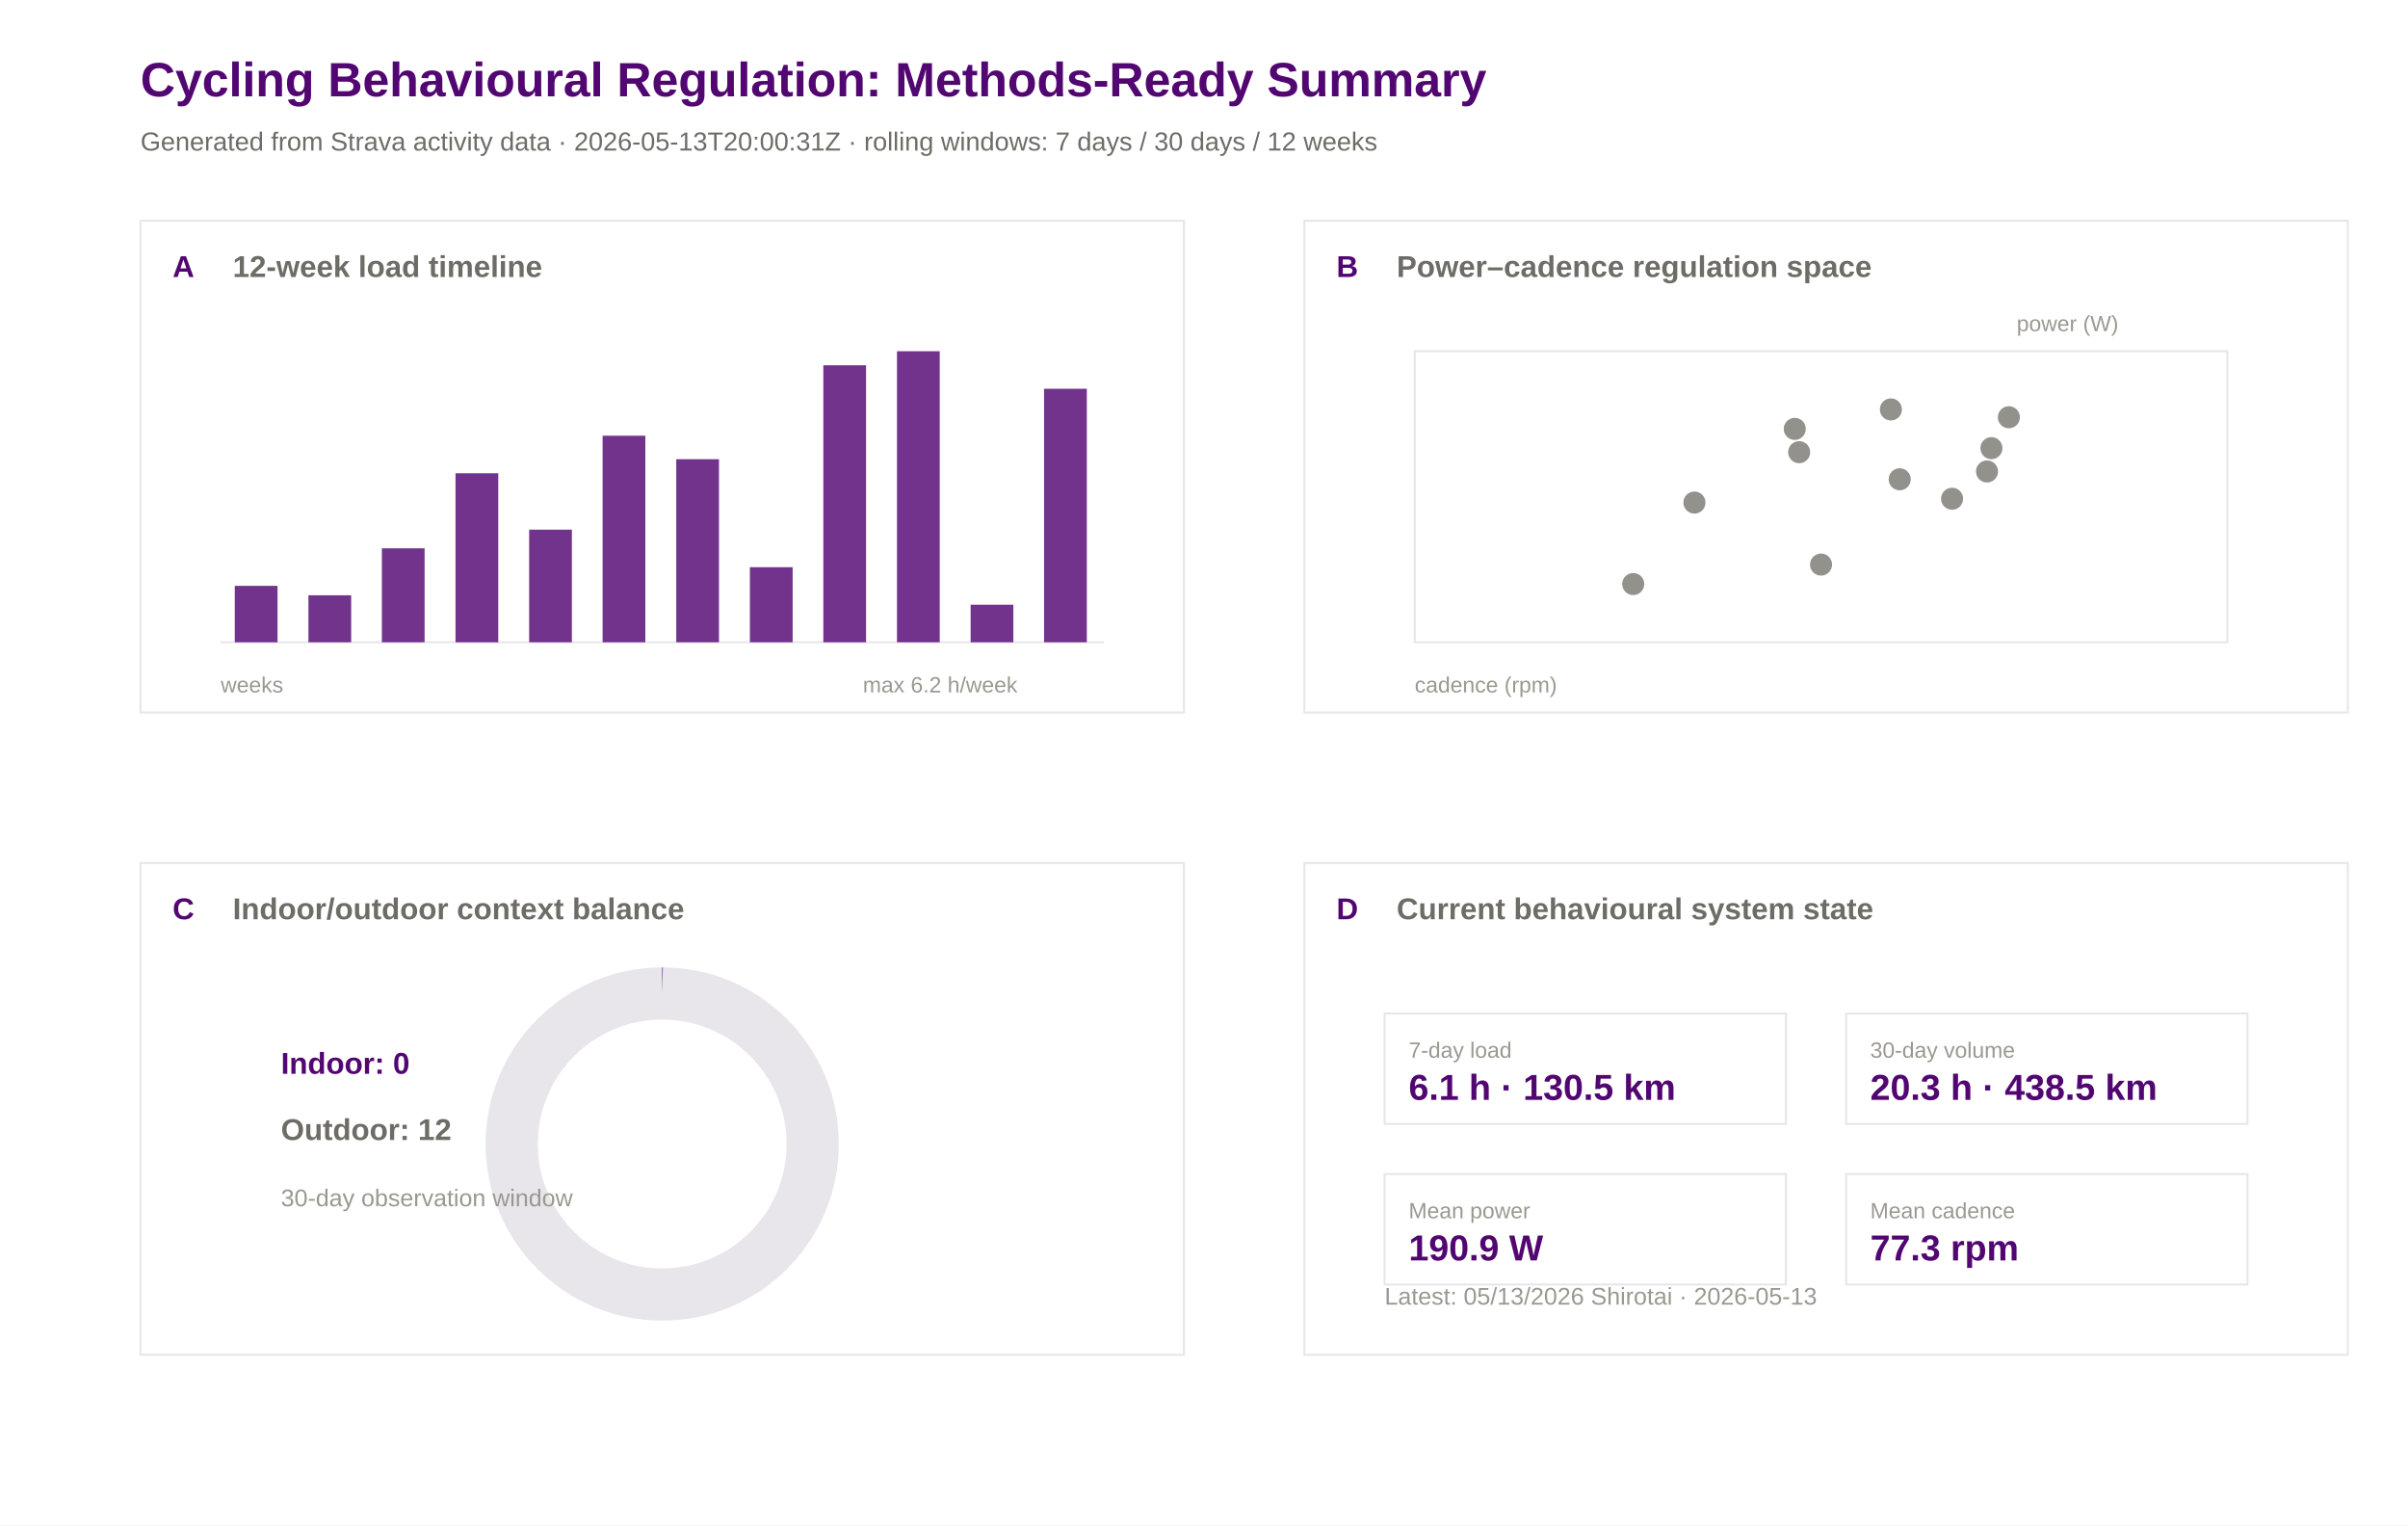
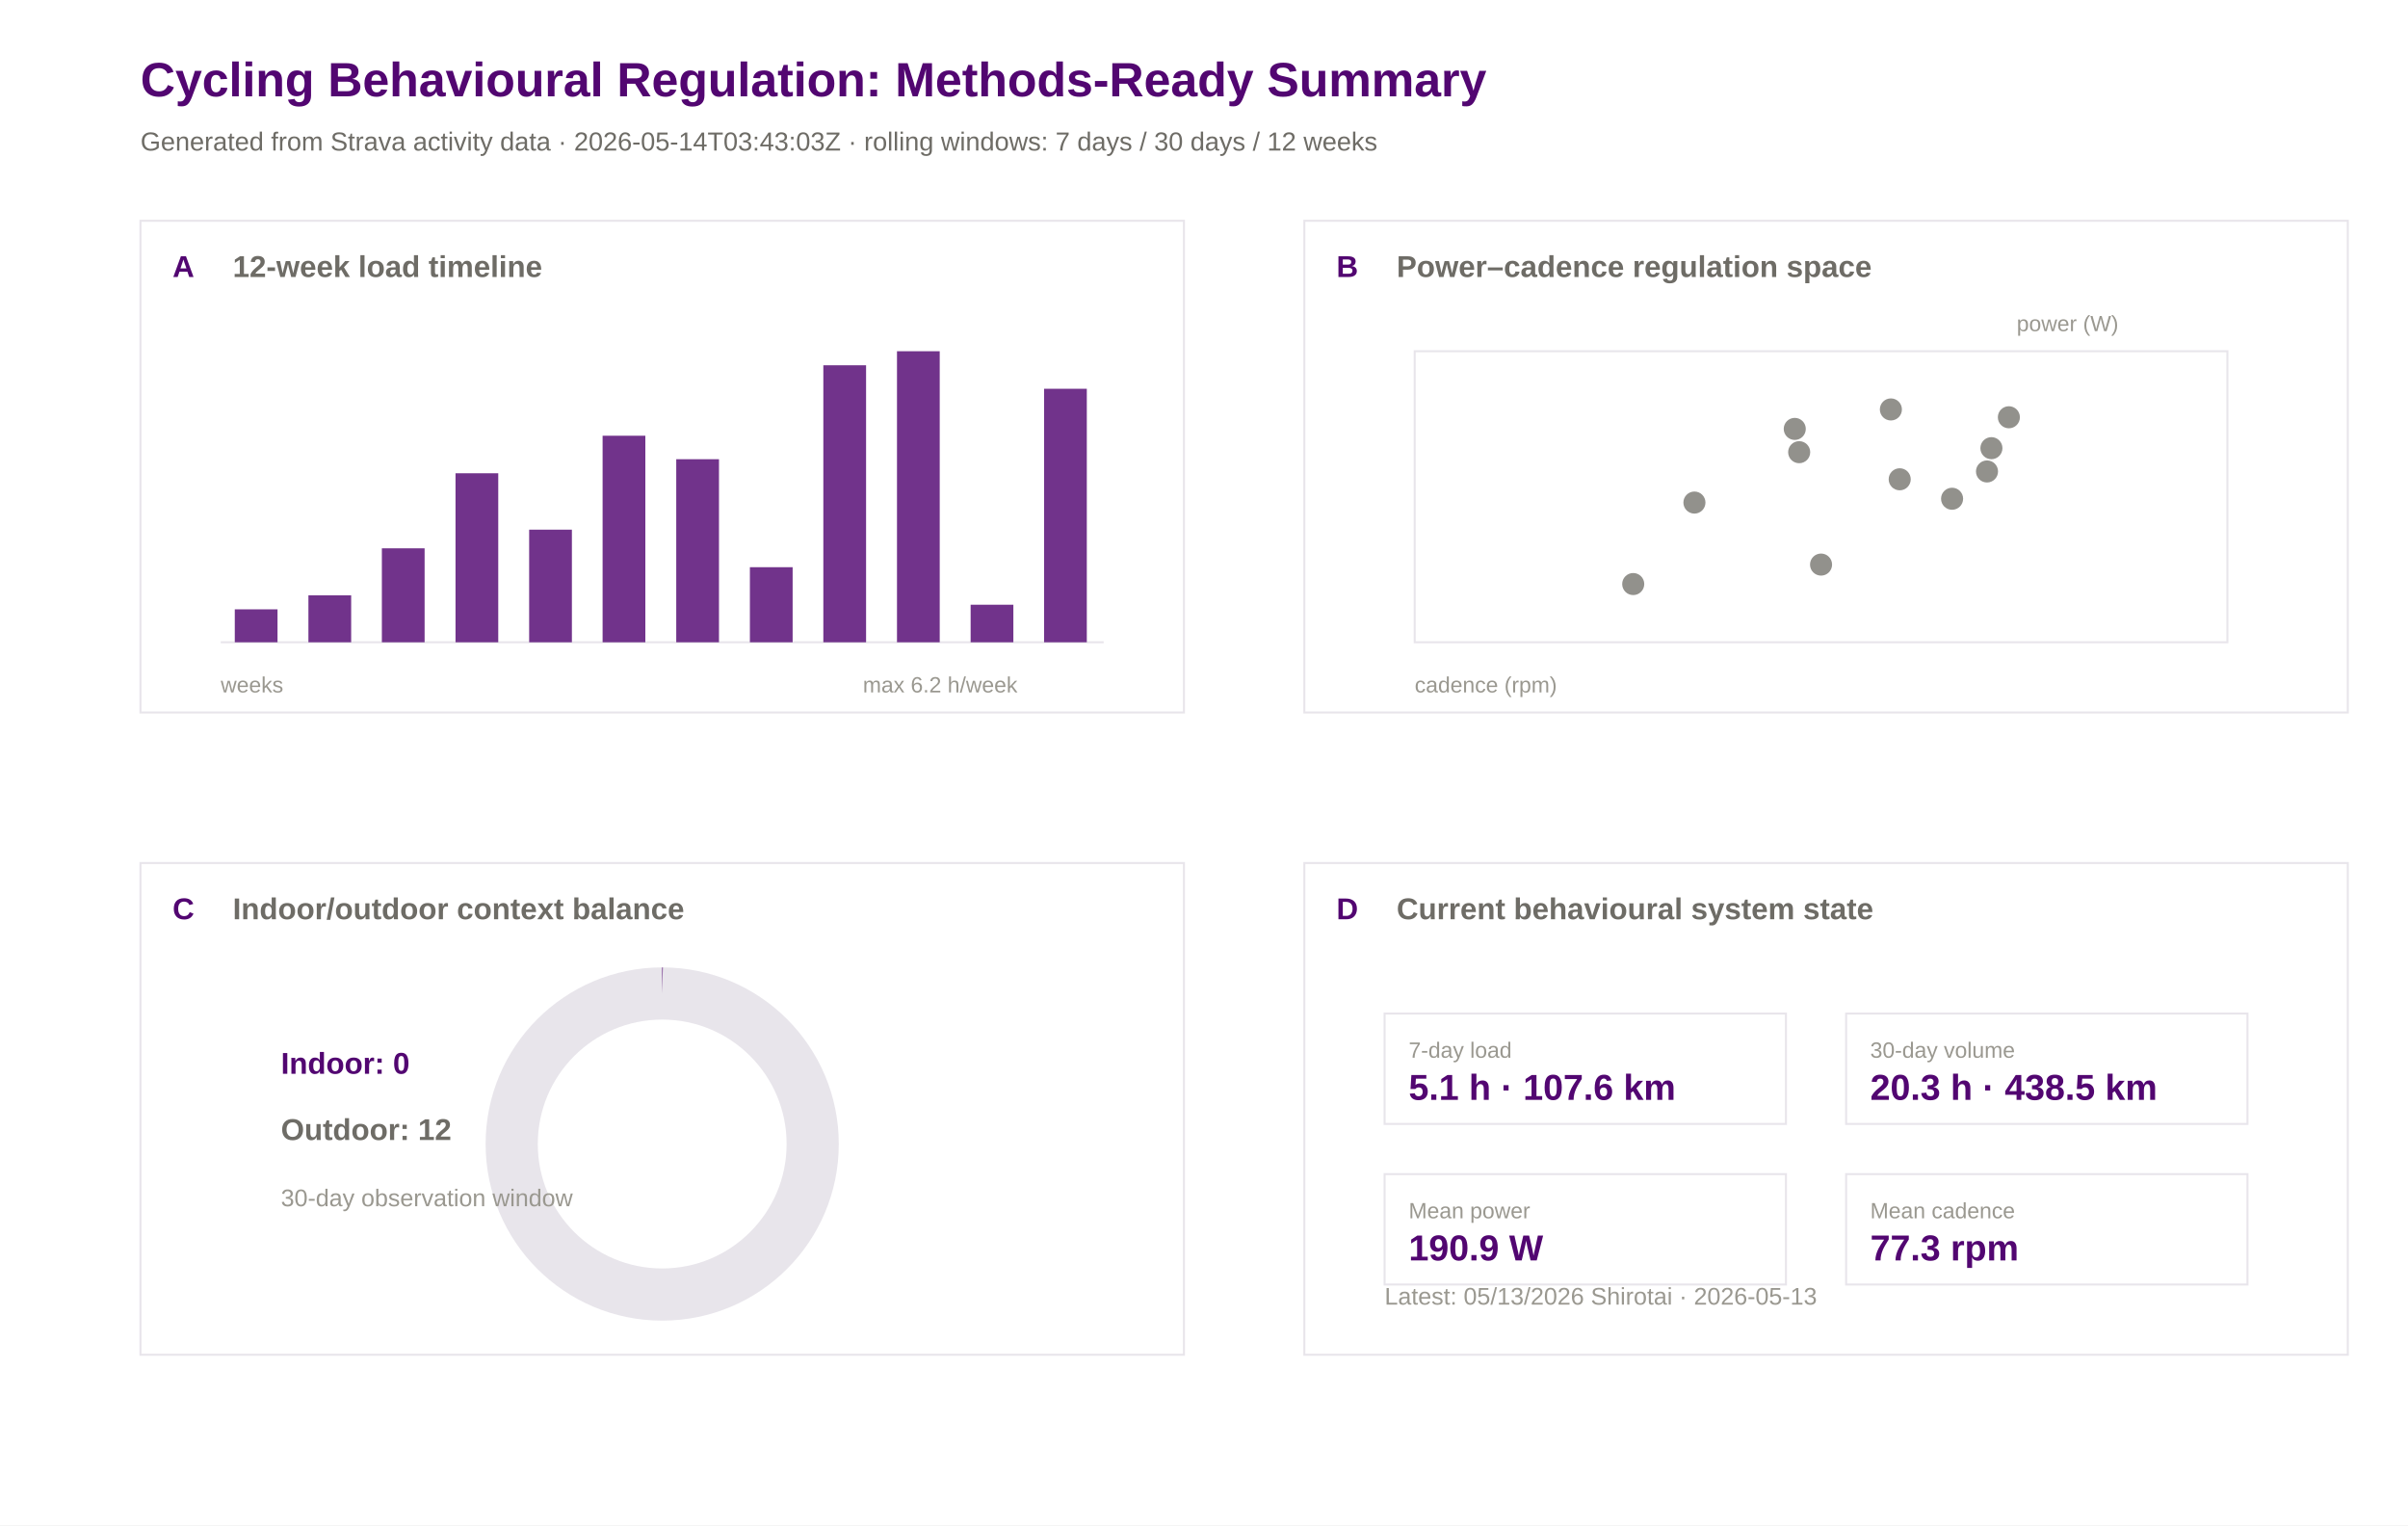
<svg xmlns="http://www.w3.org/2000/svg" width="1200" height="760" viewBox="0 0 1200 760">
  <rect width="100%" height="100%" fill="#ffffff" />
  <text x="70.0" y="48.0" font-family="Arial" font-size="24" font-weight="600" fill="#520671">Cycling Behavioural Regulation: Methods-Ready Summary</text>
-   <text x="70.0" y="75.0" font-family="Arial" font-size="13" font-weight="400" fill="#6e6c66">Generated from Strava activity data · 2026-05-13T20:00:31Z · rolling windows: 7 days / 30 days / 12 weeks</text>
+   <text x="70.0" y="75.0" font-family="Arial" font-size="13" font-weight="400" fill="#6e6c66">Generated from Strava activity data · 2026-05-14T03:43:03Z · rolling windows: 7 days / 30 days / 12 weeks</text>
  <rect x="70" y="110" width="520" height="245" fill="#ffffff" stroke="#e8e5eb" stroke-width="1" />
  <text x="86.0" y="138.0" font-family="Arial" font-size="15" font-weight="600" fill="#520671">A</text>
  <text x="116.0" y="138.0" font-family="Arial" font-size="15" font-weight="600" fill="#6e6c66">12-week load timeline</text>
  <rect x="650" y="110" width="520" height="245" fill="#ffffff" stroke="#e8e5eb" stroke-width="1" />
  <text x="666.0" y="138.0" font-family="Arial" font-size="15" font-weight="600" fill="#520671">B</text>
  <text x="696.0" y="138.0" font-family="Arial" font-size="15" font-weight="600" fill="#6e6c66">Power–cadence regulation space</text>
  <rect x="70" y="430" width="520" height="245" fill="#ffffff" stroke="#e8e5eb" stroke-width="1" />
  <text x="86.0" y="458.0" font-family="Arial" font-size="15" font-weight="600" fill="#520671">C</text>
  <text x="116.0" y="458.0" font-family="Arial" font-size="15" font-weight="600" fill="#6e6c66">Indoor/outdoor context balance</text>
  <rect x="650" y="430" width="520" height="245" fill="#ffffff" stroke="#e8e5eb" stroke-width="1" />
  <text x="666.0" y="458.0" font-family="Arial" font-size="15" font-weight="600" fill="#520671">D</text>
  <text x="696.0" y="458.0" font-family="Arial" font-size="15" font-weight="600" fill="#6e6c66">Current behavioural system state</text>
  <line x1="110" y1="320" x2="550" y2="320" stroke="#e8e5eb" />
-   <rect x="117.0" y="291.9" width="21.3" height="28.1" fill="#520671" opacity="0.82" />
+   <rect x="117.0" y="303.6" width="21.3" height="16.4" fill="#520671" opacity="0.82" />
  <rect x="153.7" y="296.6" width="21.3" height="23.4" fill="#520671" opacity="0.82" />
  <rect x="190.3" y="273.2" width="21.3" height="46.8" fill="#520671" opacity="0.82" />
  <rect x="227.0" y="235.8" width="21.3" height="84.2" fill="#520671" opacity="0.82" />
  <rect x="263.7" y="263.9" width="21.3" height="56.1" fill="#520671" opacity="0.82" />
  <rect x="300.3" y="217.1" width="21.3" height="102.9" fill="#520671" opacity="0.82" />
  <rect x="337.0" y="228.8" width="21.3" height="91.2" fill="#520671" opacity="0.82" />
  <rect x="373.7" y="282.6" width="21.3" height="37.4" fill="#520671" opacity="0.82" />
  <rect x="410.3" y="182.0" width="21.3" height="138.0" fill="#520671" opacity="0.82" />
  <rect x="447.0" y="175.0" width="21.3" height="145.0" fill="#520671" opacity="0.82" />
  <rect x="483.7" y="301.3" width="21.3" height="18.7" fill="#520671" opacity="0.82" />
  <rect x="520.3" y="193.7" width="21.3" height="126.3" fill="#520671" opacity="0.82" />
  <text x="110.0" y="345.0" font-family="Arial" font-size="11" font-weight="400" fill="#9a9890">weeks</text>
  <text x="430.0" y="345.0" font-family="Arial" font-size="11" font-weight="400" fill="#9a9890">max 6.2 h/week</text>
  <rect x="705" y="175" width="405" height="145" fill="#ffffff" stroke="#e8e5eb" />
  <circle cx="992.4" cy="223.3" r="5.5" fill="#6e6c66" opacity="0.75" />
  <circle cx="1001.1" cy="207.9" r="5.5" fill="#6e6c66" opacity="0.75" />
  <circle cx="813.9" cy="291.0" r="5.5" fill="#6e6c66" opacity="0.75" />
  <circle cx="990.2" cy="234.9" r="5.5" fill="#6e6c66" opacity="0.75" />
  <circle cx="896.6" cy="225.3" r="5.5" fill="#6e6c66" opacity="0.75" />
  <circle cx="942.3" cy="204.0" r="5.5" fill="#6e6c66" opacity="0.75" />
  <circle cx="894.4" cy="213.7" r="5.5" fill="#6e6c66" opacity="0.75" />
  <circle cx="972.8" cy="248.5" r="5.5" fill="#6e6c66" opacity="0.75" />
  <circle cx="844.4" cy="250.4" r="5.5" fill="#6e6c66" opacity="0.75" />
  <circle cx="907.5" cy="281.3" r="5.5" fill="#6e6c66" opacity="0.75" />
  <circle cx="946.7" cy="238.8" r="5.5" fill="#6e6c66" opacity="0.75" />
  <text x="705.0" y="345.0" font-family="Arial" font-size="11" font-weight="400" fill="#9a9890">cadence (rpm)</text>
  <text x="1005.0" y="165.0" font-family="Arial" font-size="11" font-weight="400" fill="#9a9890">power (W)</text>
  <circle cx="330" cy="570" r="75" fill="none" stroke="#e8e5eb" stroke-width="26" />
  <circle cx="330" cy="570" r="75" fill="none" stroke="#520671" stroke-width="26" stroke-dasharray="0.0 471.2" transform="rotate(-90 330 570)" />
  <text x="140.0" y="535.0" font-family="Arial" font-size="15" font-weight="600" fill="#520671">Indoor: 0</text>
  <text x="140.0" y="568.0" font-family="Arial" font-size="15" font-weight="600" fill="#6e6c66">Outdoor: 12</text>
  <text x="140.0" y="601.0" font-family="Arial" font-size="12" font-weight="400" fill="#9a9890">30-day observation window</text>
  <rect x="690" y="505" width="200" height="55" fill="#ffffff" stroke="#e8e5eb" />
  <text x="702.0" y="527.0" font-family="Arial" font-size="11" font-weight="500" fill="#9a9890">7-day load</text>
-   <text x="702.0" y="548.0" font-family="Arial" font-size="18" font-weight="600" fill="#520671">6.1 h · 130.5 km</text>
+   <text x="702.0" y="548.0" font-family="Arial" font-size="18" font-weight="600" fill="#520671">5.1 h · 107.6 km</text>
  <rect x="920" y="505" width="200" height="55" fill="#ffffff" stroke="#e8e5eb" />
  <text x="932.0" y="527.0" font-family="Arial" font-size="11" font-weight="500" fill="#9a9890">30-day volume</text>
  <text x="932.0" y="548.0" font-family="Arial" font-size="18" font-weight="600" fill="#520671">20.3 h · 438.5 km</text>
  <rect x="690" y="585" width="200" height="55" fill="#ffffff" stroke="#e8e5eb" />
  <text x="702.0" y="607.0" font-family="Arial" font-size="11" font-weight="500" fill="#9a9890">Mean power</text>
  <text x="702.0" y="628.0" font-family="Arial" font-size="18" font-weight="600" fill="#520671">190.9 W</text>
  <rect x="920" y="585" width="200" height="55" fill="#ffffff" stroke="#e8e5eb" />
  <text x="932.0" y="607.0" font-family="Arial" font-size="11" font-weight="500" fill="#9a9890">Mean cadence</text>
  <text x="932.0" y="628.0" font-family="Arial" font-size="18" font-weight="600" fill="#520671">77.3 rpm</text>
  <text x="690.0" y="650.0" font-family="Arial" font-size="12" font-weight="400" fill="#9a9890">Latest: 05/13/2026 Shirotai · 2026-05-13</text>
</svg>
